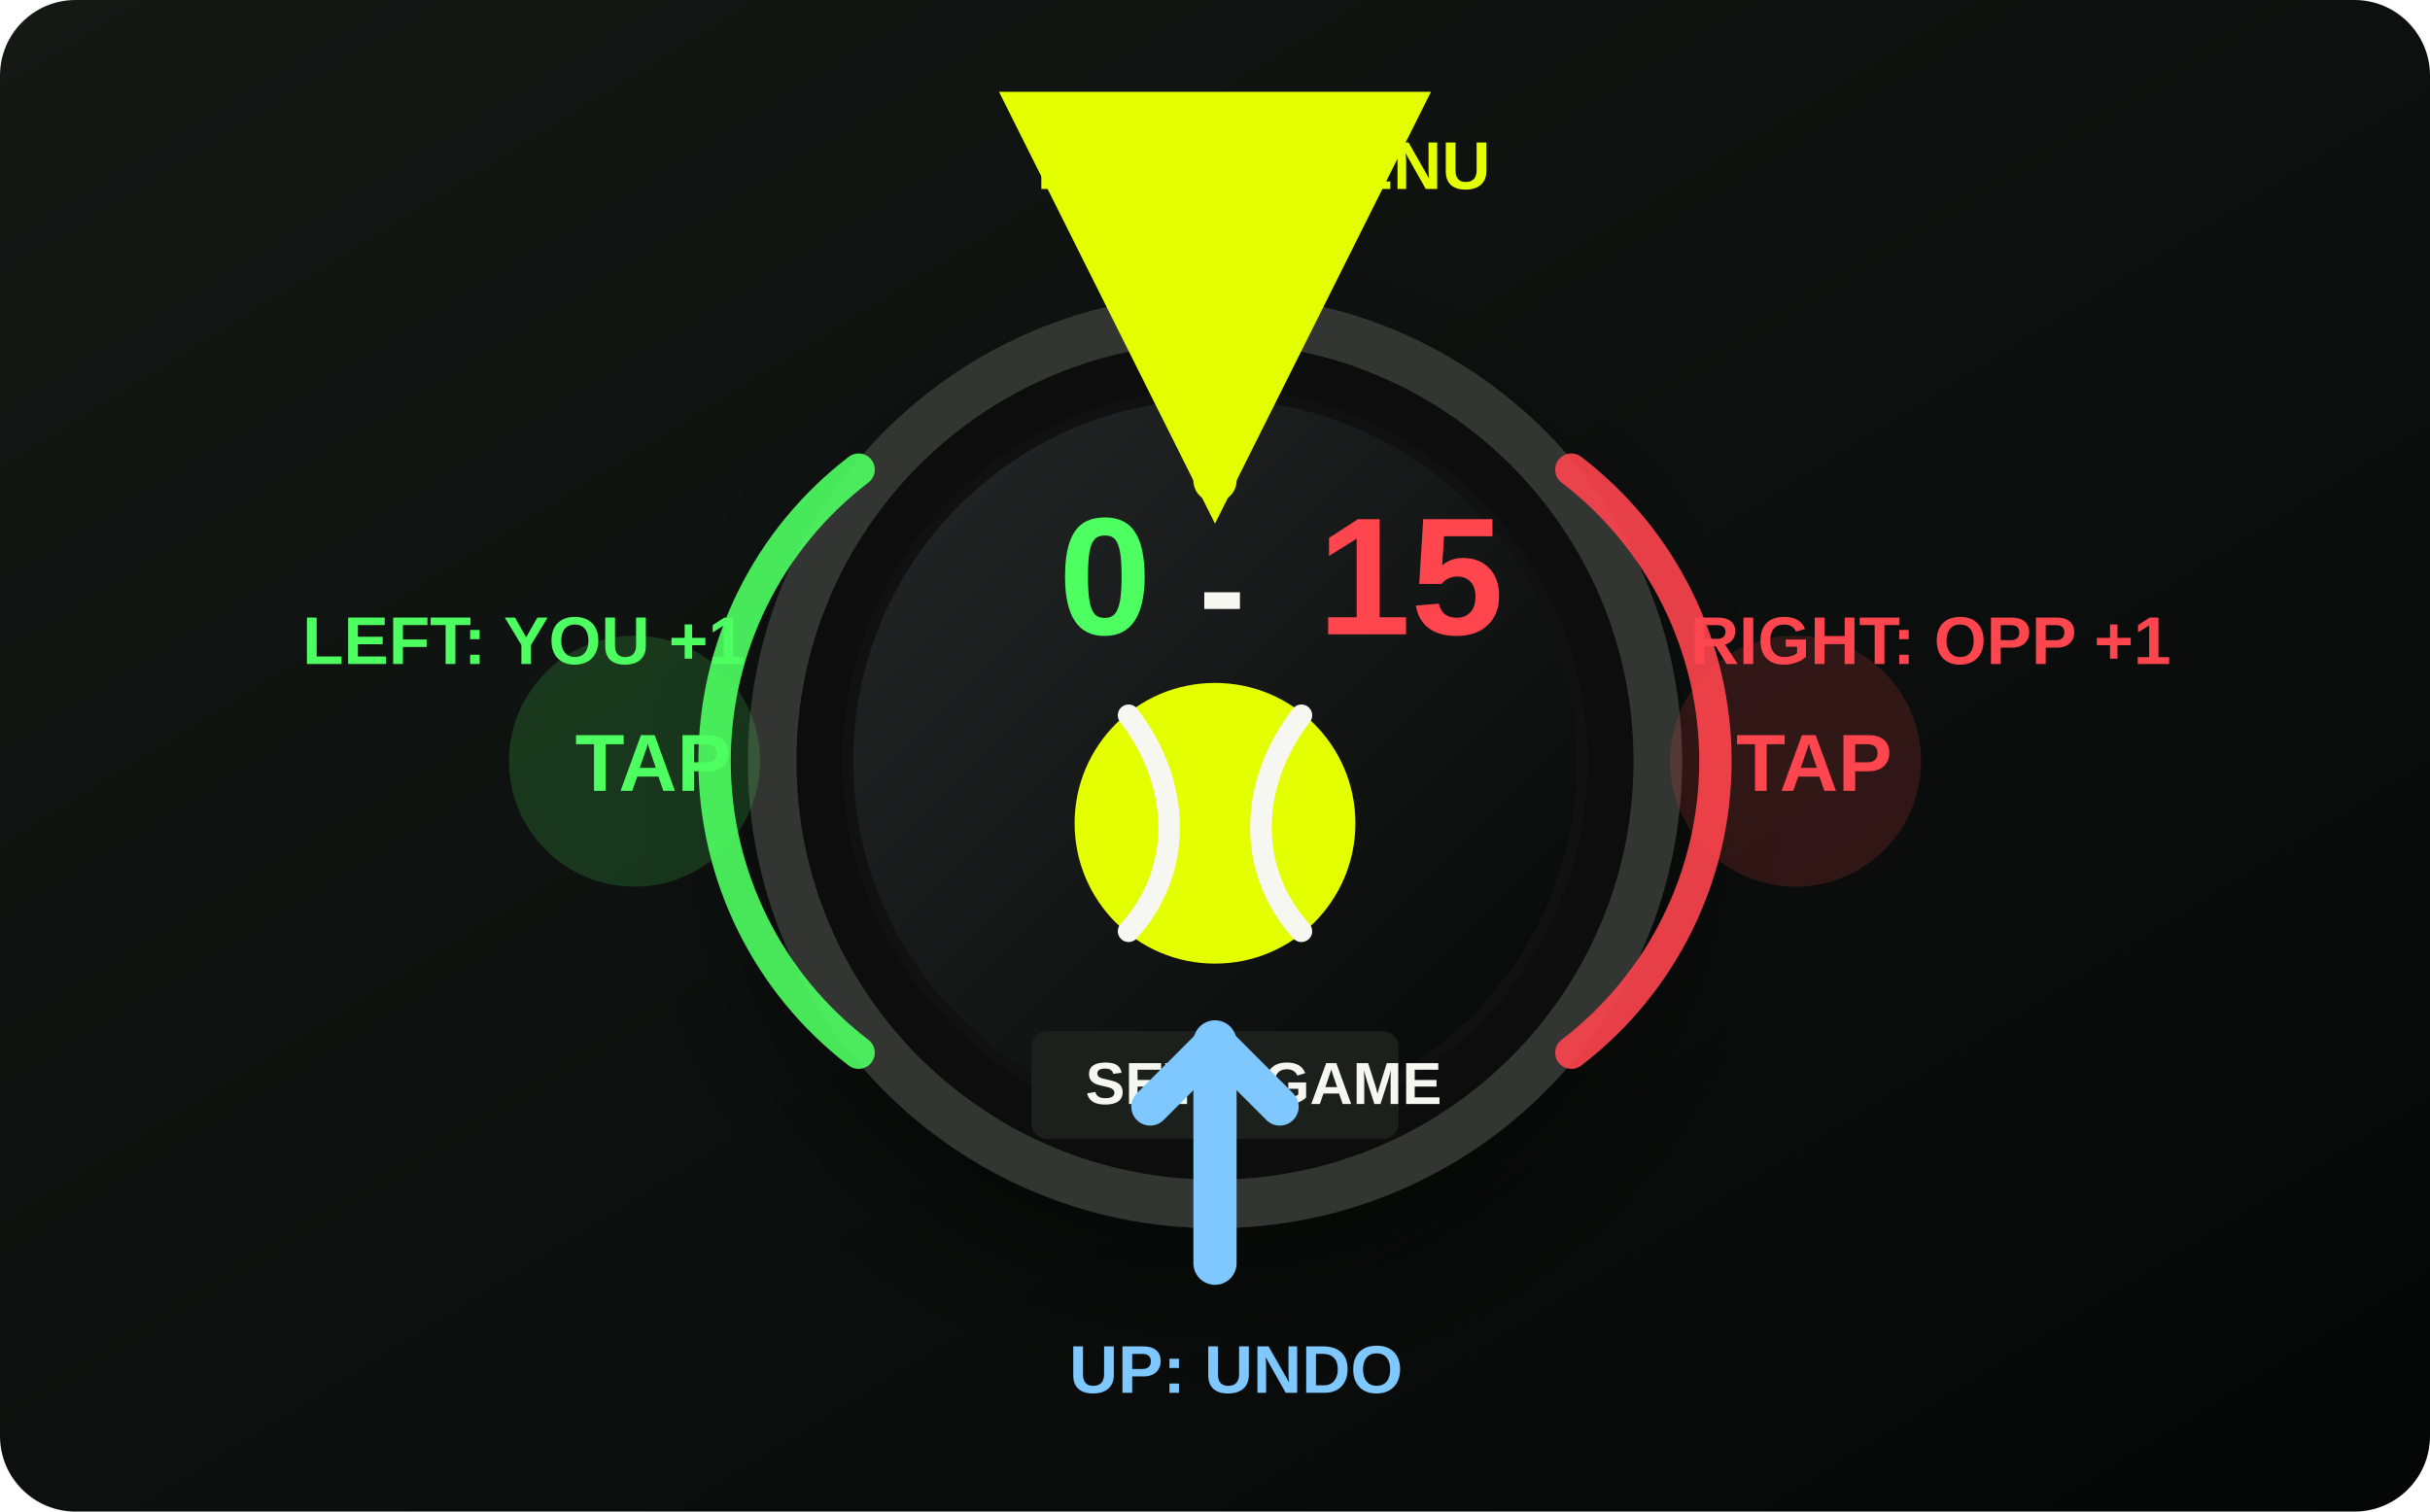
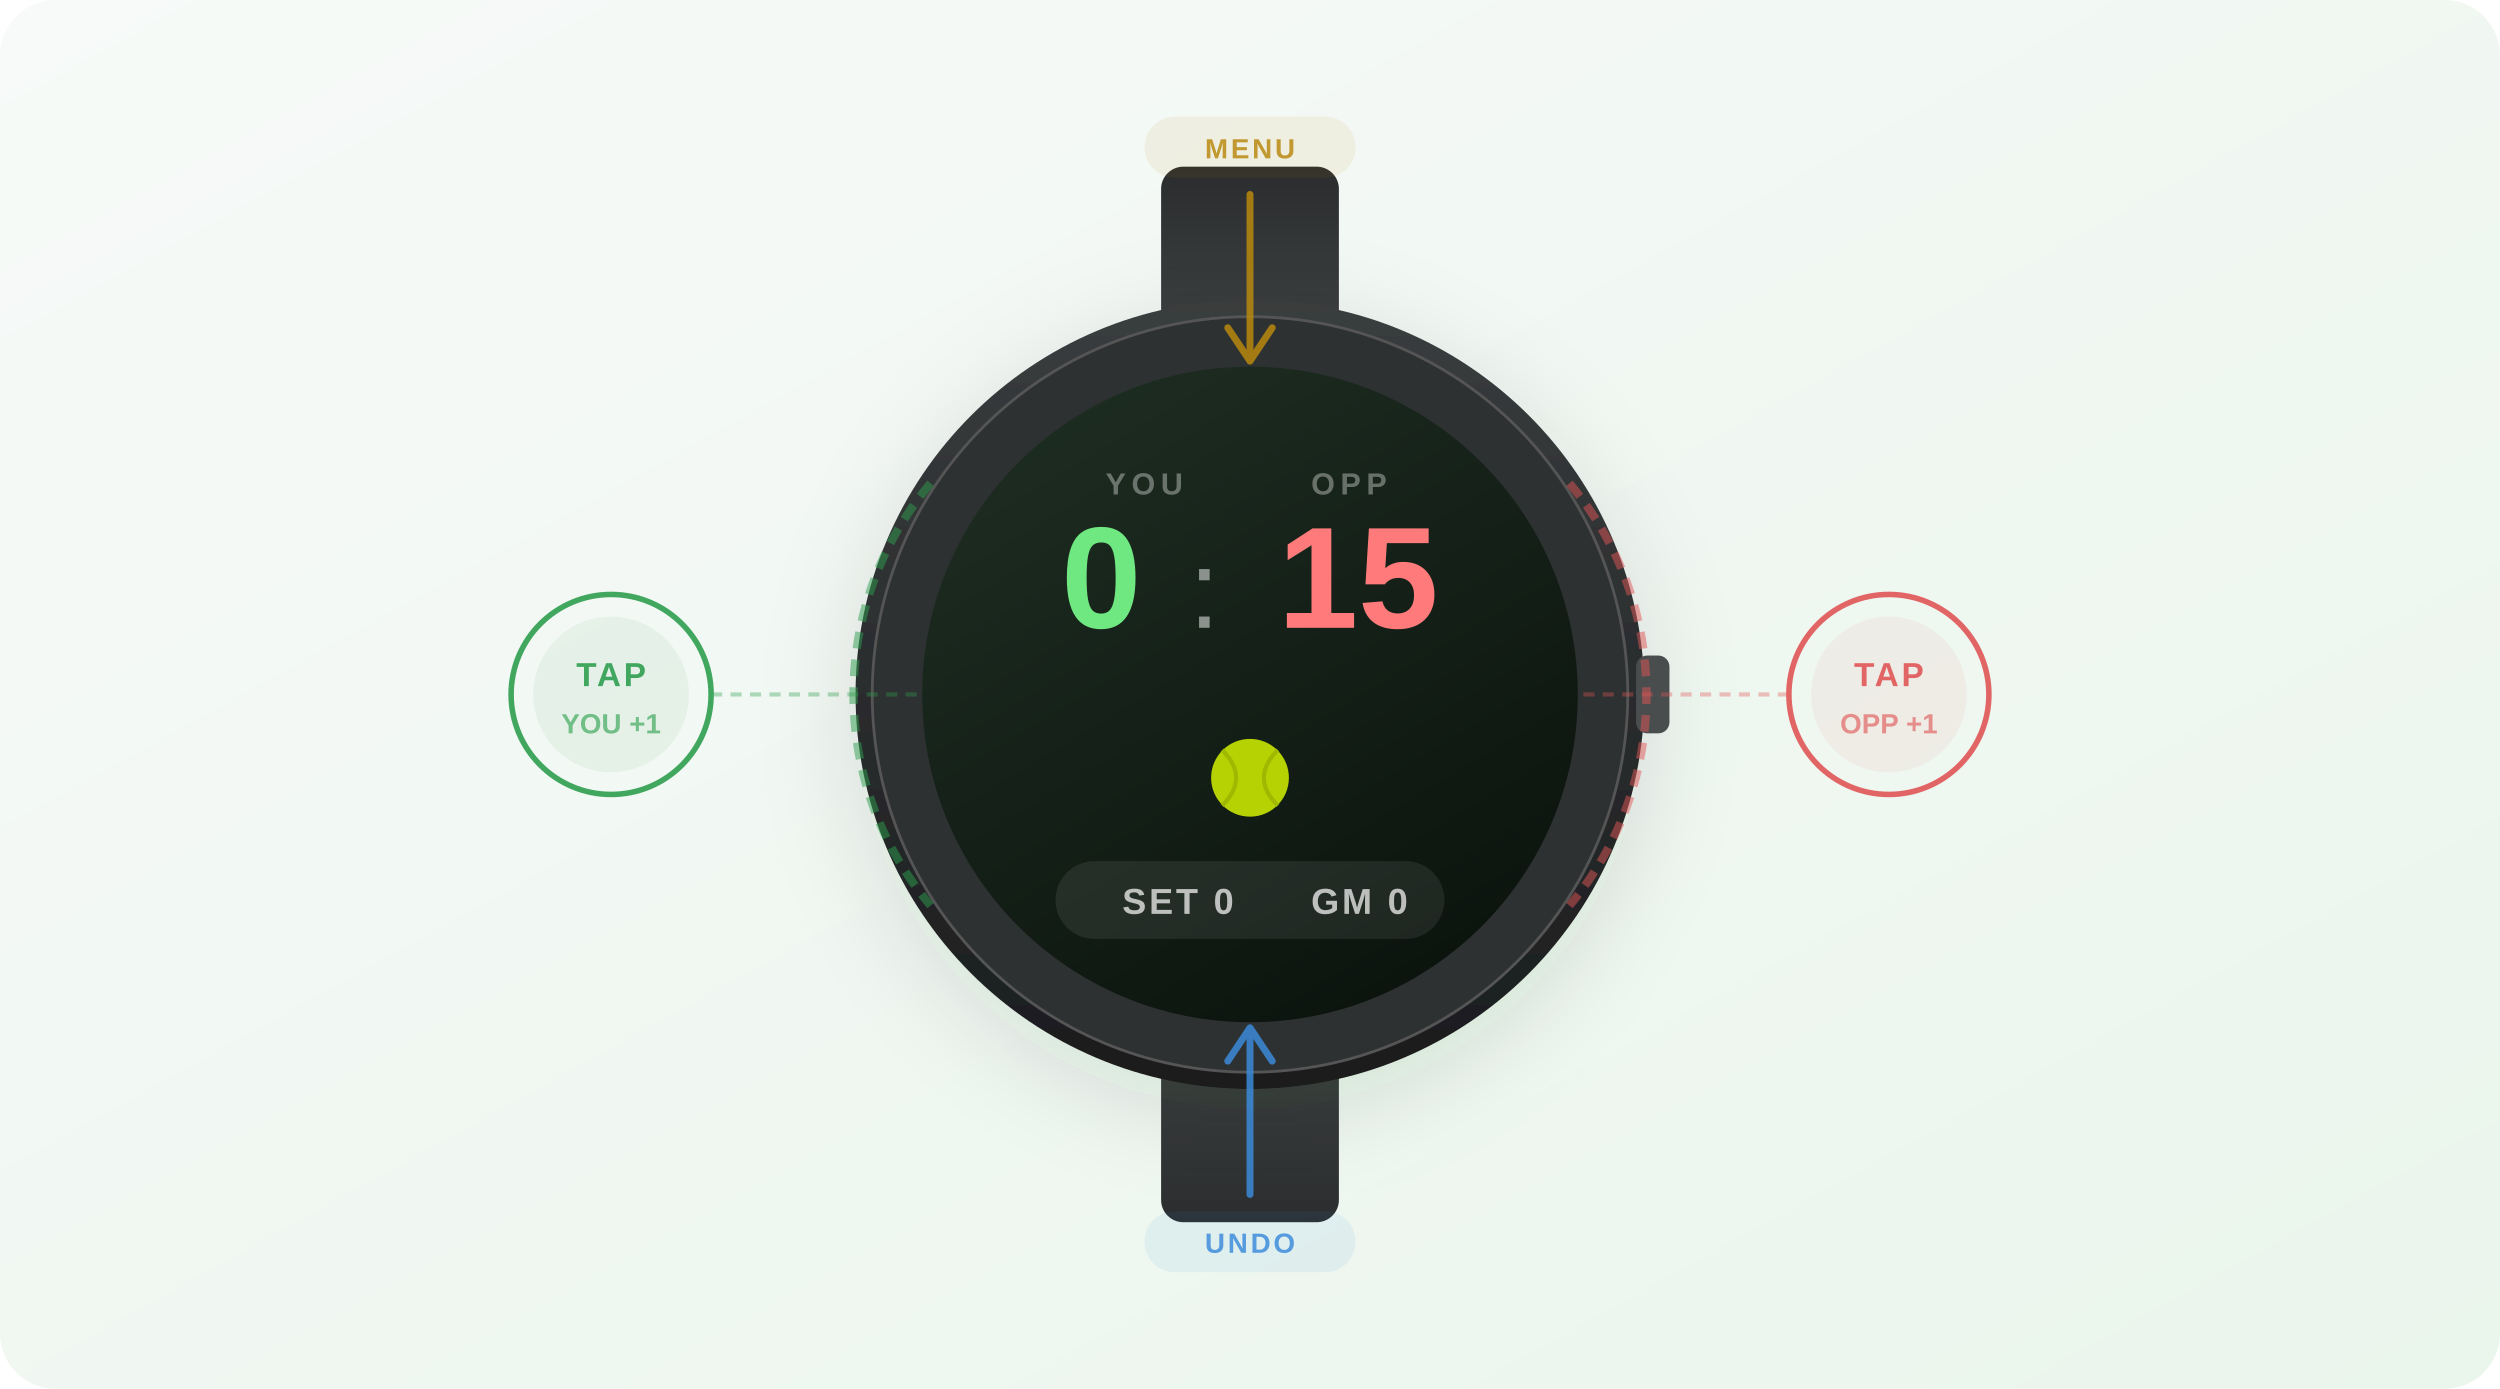
- <svg xmlns="http://www.w3.org/2000/svg" viewBox="0 0 900 560" role="img" aria-labelledby="title desc">
+ <svg xmlns="http://www.w3.org/2000/svg" viewBox="0 0 900 500" role="img" aria-labelledby="title desc">
  <defs>
-     <linearGradient id="bg" x1="0" y1="0" x2="1" y2="1">
-       <stop offset="0" stop-color="#141916" />
-       <stop offset="1" stop-color="#050706" />
+     <linearGradient id="bgG" x1="0" y1="0" x2="1" y2="1">
+       <stop offset="0" stop-color="#f7faf8" />
+       <stop offset="1" stop-color="#eaf5ec" />
    </linearGradient>
-     <linearGradient id="screen" x1="0" y1="0" x2="1" y2="1">
-       <stop offset="0" stop-color="#242827" />
-       <stop offset="1" stop-color="#050606" />
+     <linearGradient id="watchBody" x1="0" y1="0" x2="0" y2="1">
+       <stop offset="0" stop-color="#3a3d3e" />
+       <stop offset="1" stop-color="#1a1c1d" />
    </linearGradient>
-     <filter id="shadow" x="-20%" y="-20%" width="140%" height="140%">
-       <feDropShadow dx="0" dy="24" stdDeviation="28" flood-color="#000000" flood-opacity="0.45" />
+     <linearGradient id="screenG" x1="0.2" y1="0" x2="0.8" y2="1">
+       <stop offset="0" stop-color="#1e2d22" />
+       <stop offset="1" stop-color="#0a120c" />
+     </linearGradient>
+     <linearGradient id="bandTop" x1="0" y1="0" x2="0" y2="1">
+       <stop offset="0" stop-color="#2a2c2d" />
+       <stop offset="1" stop-color="#3e4142" />
+     </linearGradient>
+     <linearGradient id="bandBot" x1="0" y1="0" x2="0" y2="1">
+       <stop offset="0" stop-color="#3e4142" />
+       <stop offset="1" stop-color="#2a2c2d" />
+     </linearGradient>
+     <filter id="glow">
+       <feGaussianBlur stdDeviation="6" result="blur" />
+       <feMerge>
+         <feMergeNode in="blur" />
+         <feMergeNode in="SourceGraphic" />
+       </feMerge>
    </filter>
-     <marker id="arrowYellow" viewBox="0 0 12 12" refX="10" refY="6" markerWidth="12" markerHeight="12" orient="auto">
-       <path d="M1 1 L11 6 L1 11 Z" fill="#e3ff00" />
-     </marker>
+     <filter id="shadowW" x="-25%" y="-15%" width="150%" height="140%">
+       <feDropShadow dx="0" dy="8" stdDeviation="18" flood-color="#1a3320" flood-opacity="0.12" />
+     </filter>
+     <clipPath id="screenClip">
+       <circle cx="450" cy="250" r="118" />
+     </clipPath>
  </defs>
-   <rect width="900" height="560" rx="28" fill="url(#bg)" />
-   <circle cx="450" cy="282" r="164" fill="#090a09" stroke="#303632" stroke-width="18" filter="url(#shadow)" />
-   <circle cx="450" cy="282" r="136" fill="url(#screen)" stroke="#111" stroke-width="4" />
-   <text x="392" y="235" fill="#4eff62" font-family="Segoe UI, Arial, sans-serif" font-size="62" font-weight="900">0</text>
-   <text x="444" y="236" fill="#f6f7f1" font-family="Segoe UI, Arial, sans-serif" font-size="52" font-weight="900">-</text>
-   <text x="488" y="235" fill="#ff454e" font-family="Segoe UI, Arial, sans-serif" font-size="62" font-weight="900">15</text>
-   <circle cx="450" cy="305" r="52" fill="#e3ff00" />
-   <path d="M418 265 C438 291 438 323 418 345" fill="none" stroke="#f6f7f1" stroke-width="8" stroke-linecap="round" />
-   <path d="M482 265 C462 291 462 323 482 345" fill="none" stroke="#f6f7f1" stroke-width="8" stroke-linecap="round" />
-   <rect x="382" y="382" width="136" height="40" rx="6" fill="#1c201d" />
-   <text x="402" y="409" fill="#f6f7f1" font-family="Segoe UI, Arial, sans-serif" font-size="22" font-weight="800">SET</text>
-   <text x="468" y="409" fill="#f6f7f1" font-family="Segoe UI, Arial, sans-serif" font-size="22" font-weight="800">GAME</text>
-   <path d="M318 174 A136 136 0 0 0 318 390" fill="none" stroke="#4eff62" stroke-width="12" stroke-linecap="round" opacity="0.9" />
-   <path d="M582 174 A136 136 0 0 1 582 390" fill="none" stroke="#ff454e" stroke-width="12" stroke-linecap="round" opacity="0.9" />
-   <circle cx="235" cy="282" r="44" fill="#4eff62" opacity="0.16" stroke="#4eff62" stroke-width="5" />
-   <circle cx="665" cy="282" r="44" fill="#ff454e" opacity="0.16" stroke="#ff454e" stroke-width="5" />
-   <text x="213" y="293" fill="#4eff62" font-family="Segoe UI, Arial, sans-serif" font-size="30" font-weight="900">TAP</text>
-   <text x="643" y="293" fill="#ff454e" font-family="Segoe UI, Arial, sans-serif" font-size="30" font-weight="900">TAP</text>
-   <path d="M450 92 V178" fill="none" stroke="#e3ff00" stroke-width="16" stroke-linecap="round" marker-end="url(#arrowYellow)" />
-   <path d="M450 468 V386" fill="none" stroke="#7ec8ff" stroke-width="16" stroke-linecap="round" />
-   <path d="M450 386 L426 410 M450 386 L474 410" fill="none" stroke="#7ec8ff" stroke-width="14" stroke-linecap="round" />
-   <g font-family="Segoe UI, Arial, sans-serif" font-weight="800">
-     <text x="112" y="246" fill="#4eff62" font-size="25">LEFT: YOU +1</text>
-     <text x="626" y="246" fill="#ff454e" font-size="25">RIGHT: OPP +1</text>
-     <text x="384" y="70" fill="#e3ff00" font-size="25">DOWN: MENU</text>
-     <text x="396" y="516" fill="#7ec8ff" font-size="25">UP: UNDO</text>
+   <rect width="900" height="500" rx="20" fill="url(#bgG)" />
+   <rect x="418" y="60" width="64" height="60" rx="8" fill="url(#bandTop)" />
+   <rect x="418" y="380" width="64" height="60" rx="8" fill="url(#bandBot)" />
+   <circle cx="450" cy="250" r="142" fill="url(#watchBody)" filter="url(#shadowW)" />
+   <circle cx="450" cy="250" r="136" fill="#2e3132" stroke="#555" stroke-width="1" />
+   <rect x="589" y="236" width="12" height="28" rx="4" fill="#4a4d4e" />
+   <circle cx="450" cy="250" r="118" fill="url(#screenG)" />
+   <g clip-path="url(#screenClip)">
+     <text x="382" y="226" fill="#6fe882" font-family="'SF Pro Display', 'Segoe UI', Arial, sans-serif" font-size="52" font-weight="800">0</text>
+     <text x="428" y="226" fill="rgba(255,255,255,0.5)" font-family="'SF Pro Display', 'Segoe UI', Arial, sans-serif" font-size="40" font-weight="300">:</text>
+     <text x="460" y="226" fill="#ff7b7b" font-family="'SF Pro Display', 'Segoe UI', Arial, sans-serif" font-size="52" font-weight="800">15</text>
+     <circle cx="450" cy="280" r="14" fill="#c8e600" opacity="0.9" />
+     <path d="M440 270 Q450 280 440 290" fill="none" stroke="#a0b800" stroke-width="1.5" />
+     <path d="M460 270 Q450 280 460 290" fill="none" stroke="#a0b800" stroke-width="1.5" />
+     <rect x="380" y="310" width="140" height="28" rx="14" fill="rgba(255,255,255,0.08)" />
+     <text x="404" y="329" fill="rgba(255,255,255,0.7)" font-family="'SF Pro Display', 'Segoe UI', Arial, sans-serif" font-size="13" font-weight="700" letter-spacing="1">SET 0</text>
+     <text x="472" y="329" fill="rgba(255,255,255,0.7)" font-family="'SF Pro Display', 'Segoe UI', Arial, sans-serif" font-size="13" font-weight="700" letter-spacing="1">GM 0</text>
+     <text x="398" y="178" fill="rgba(255,255,255,0.35)" font-family="'SF Pro Display', 'Segoe UI', Arial, sans-serif" font-size="11" font-weight="600" letter-spacing="2">YOU</text>
+     <text x="472" y="178" fill="rgba(255,255,255,0.35)" font-family="'SF Pro Display', 'Segoe UI', Arial, sans-serif" font-size="11" font-weight="600" letter-spacing="2">OPP</text>
+   </g>
+   <path d="M335 174 A118 118 0 0 0 335 326" fill="none" stroke="#2e9e4e" stroke-width="3" stroke-dasharray="6 4" opacity="0.5" />
+   <path d="M565 174 A118 118 0 0 1 565 326" fill="none" stroke="#e05555" stroke-width="3" stroke-dasharray="6 4" opacity="0.5" />
+   <g opacity="0.9">
+     <circle cx="220" cy="250" r="36" fill="none" stroke="#2e9e4e" stroke-width="2" />
+     <circle cx="220" cy="250" r="28" fill="#2e9e4e" opacity="0.08" />
+     <text x="220" y="247" text-anchor="middle" fill="#2e9e4e" font-family="'SF Pro Display', 'Segoe UI', Arial, sans-serif" font-size="12" font-weight="700" letter-spacing="1">TAP</text>
+     <text x="220" y="264" text-anchor="middle" fill="#2e9e4e" font-family="'SF Pro Display', 'Segoe UI', Arial, sans-serif" font-size="10" font-weight="600" opacity="0.7">YOU +1</text>
+     <path d="M256 250 H332" fill="none" stroke="#2e9e4e" stroke-width="1.5" stroke-dasharray="4 3" opacity="0.4" />
+   </g>
+   <g opacity="0.9">
+     <circle cx="680" cy="250" r="36" fill="none" stroke="#e05555" stroke-width="2" />
+     <circle cx="680" cy="250" r="28" fill="#e05555" opacity="0.08" />
+     <text x="680" y="247" text-anchor="middle" fill="#e05555" font-family="'SF Pro Display', 'Segoe UI', Arial, sans-serif" font-size="12" font-weight="700" letter-spacing="1">TAP</text>
+     <text x="680" y="264" text-anchor="middle" fill="#e05555" font-family="'SF Pro Display', 'Segoe UI', Arial, sans-serif" font-size="10" font-weight="600" opacity="0.7">OPP +1</text>
+     <path d="M644 250 H568" fill="none" stroke="#e05555" stroke-width="1.5" stroke-dasharray="4 3" opacity="0.4" />
+   </g>
+   <g opacity="0.85">
+     <path d="M450 70 L450 128" fill="none" stroke="#b8880e" stroke-width="2.5" stroke-linecap="round" />
+     <path d="M442 118 L450 130 L458 118" fill="none" stroke="#b8880e" stroke-width="2.5" stroke-linecap="round" stroke-linejoin="round" />
+     <rect x="412" y="42" width="76" height="22" rx="11" fill="#b8880e" opacity="0.1" />
+     <text x="450" y="57" text-anchor="middle" fill="#b8880e" font-family="'SF Pro Display', 'Segoe UI', Arial, sans-serif" font-size="10" font-weight="700" letter-spacing="1">MENU</text>
+   </g>
+   <g opacity="0.85">
+     <path d="M450 430 L450 372" fill="none" stroke="#3b8bd9" stroke-width="2.5" stroke-linecap="round" />
+     <path d="M442 382 L450 370 L458 382" fill="none" stroke="#3b8bd9" stroke-width="2.5" stroke-linecap="round" stroke-linejoin="round" />
+     <rect x="412" y="436" width="76" height="22" rx="11" fill="#3b8bd9" opacity="0.1" />
+     <text x="450" y="451" text-anchor="middle" fill="#3b8bd9" font-family="'SF Pro Display', 'Segoe UI', Arial, sans-serif" font-size="10" font-weight="700" letter-spacing="1">UNDO</text>
  </g>
</svg>
